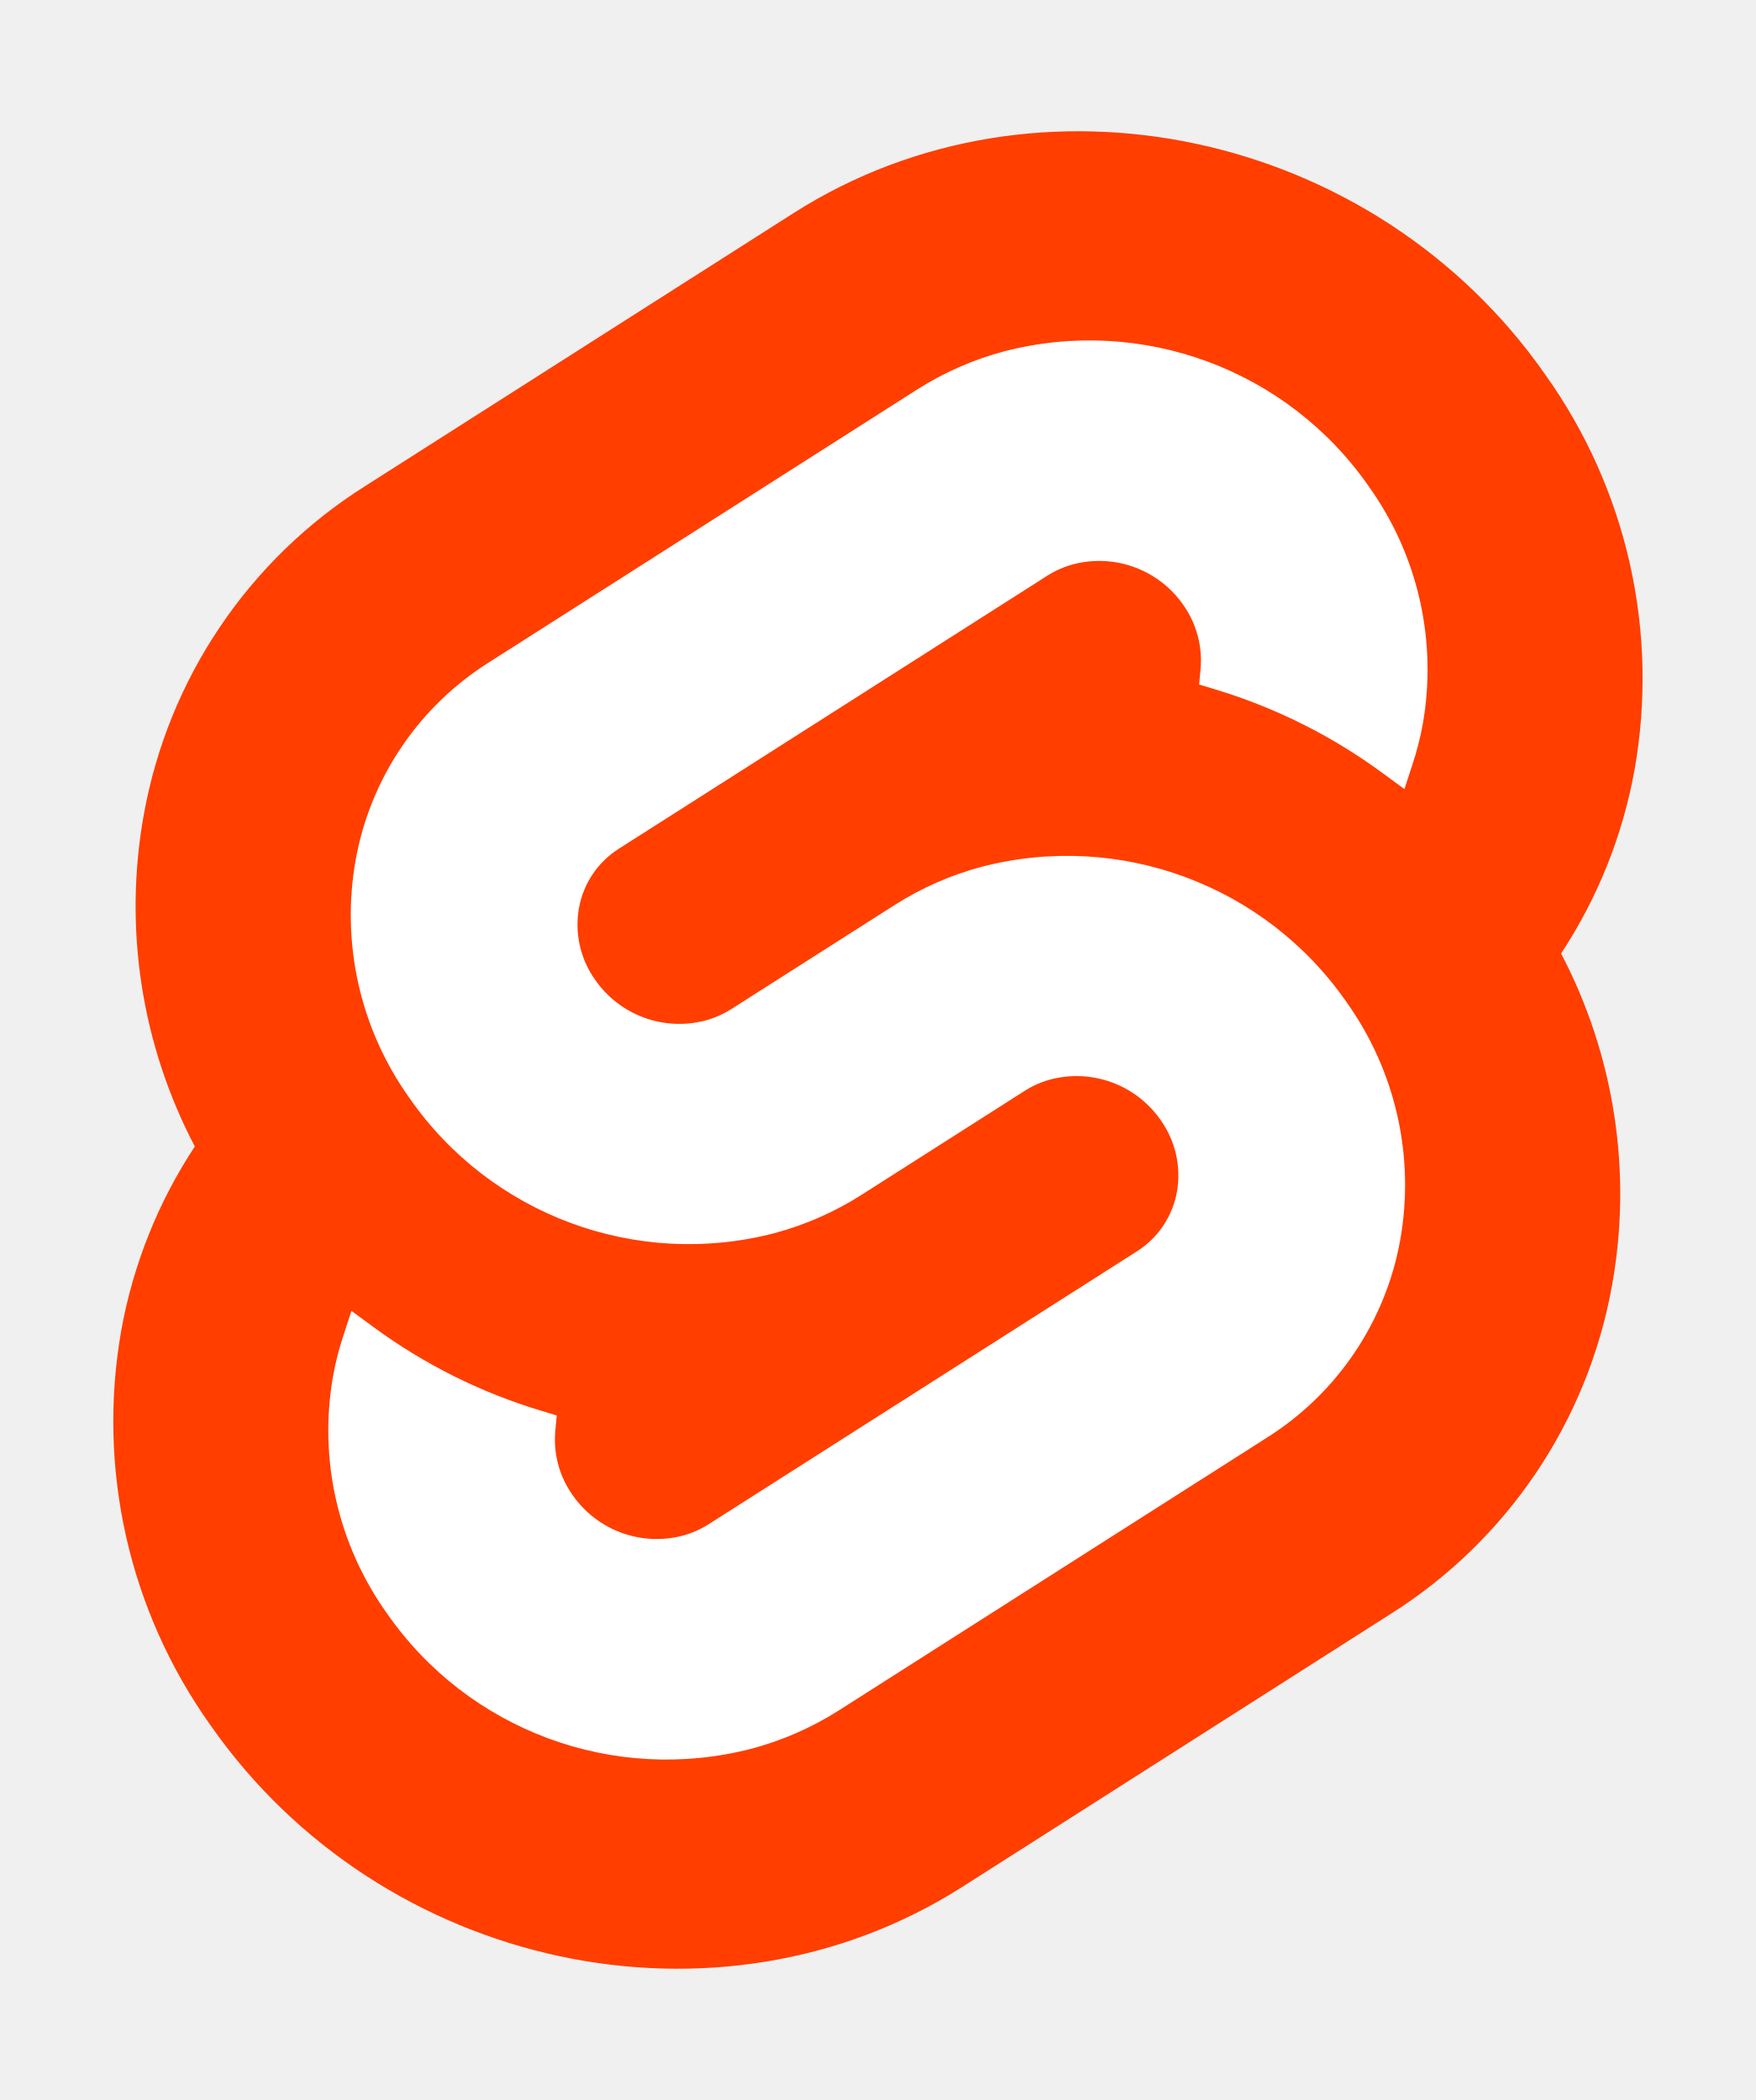
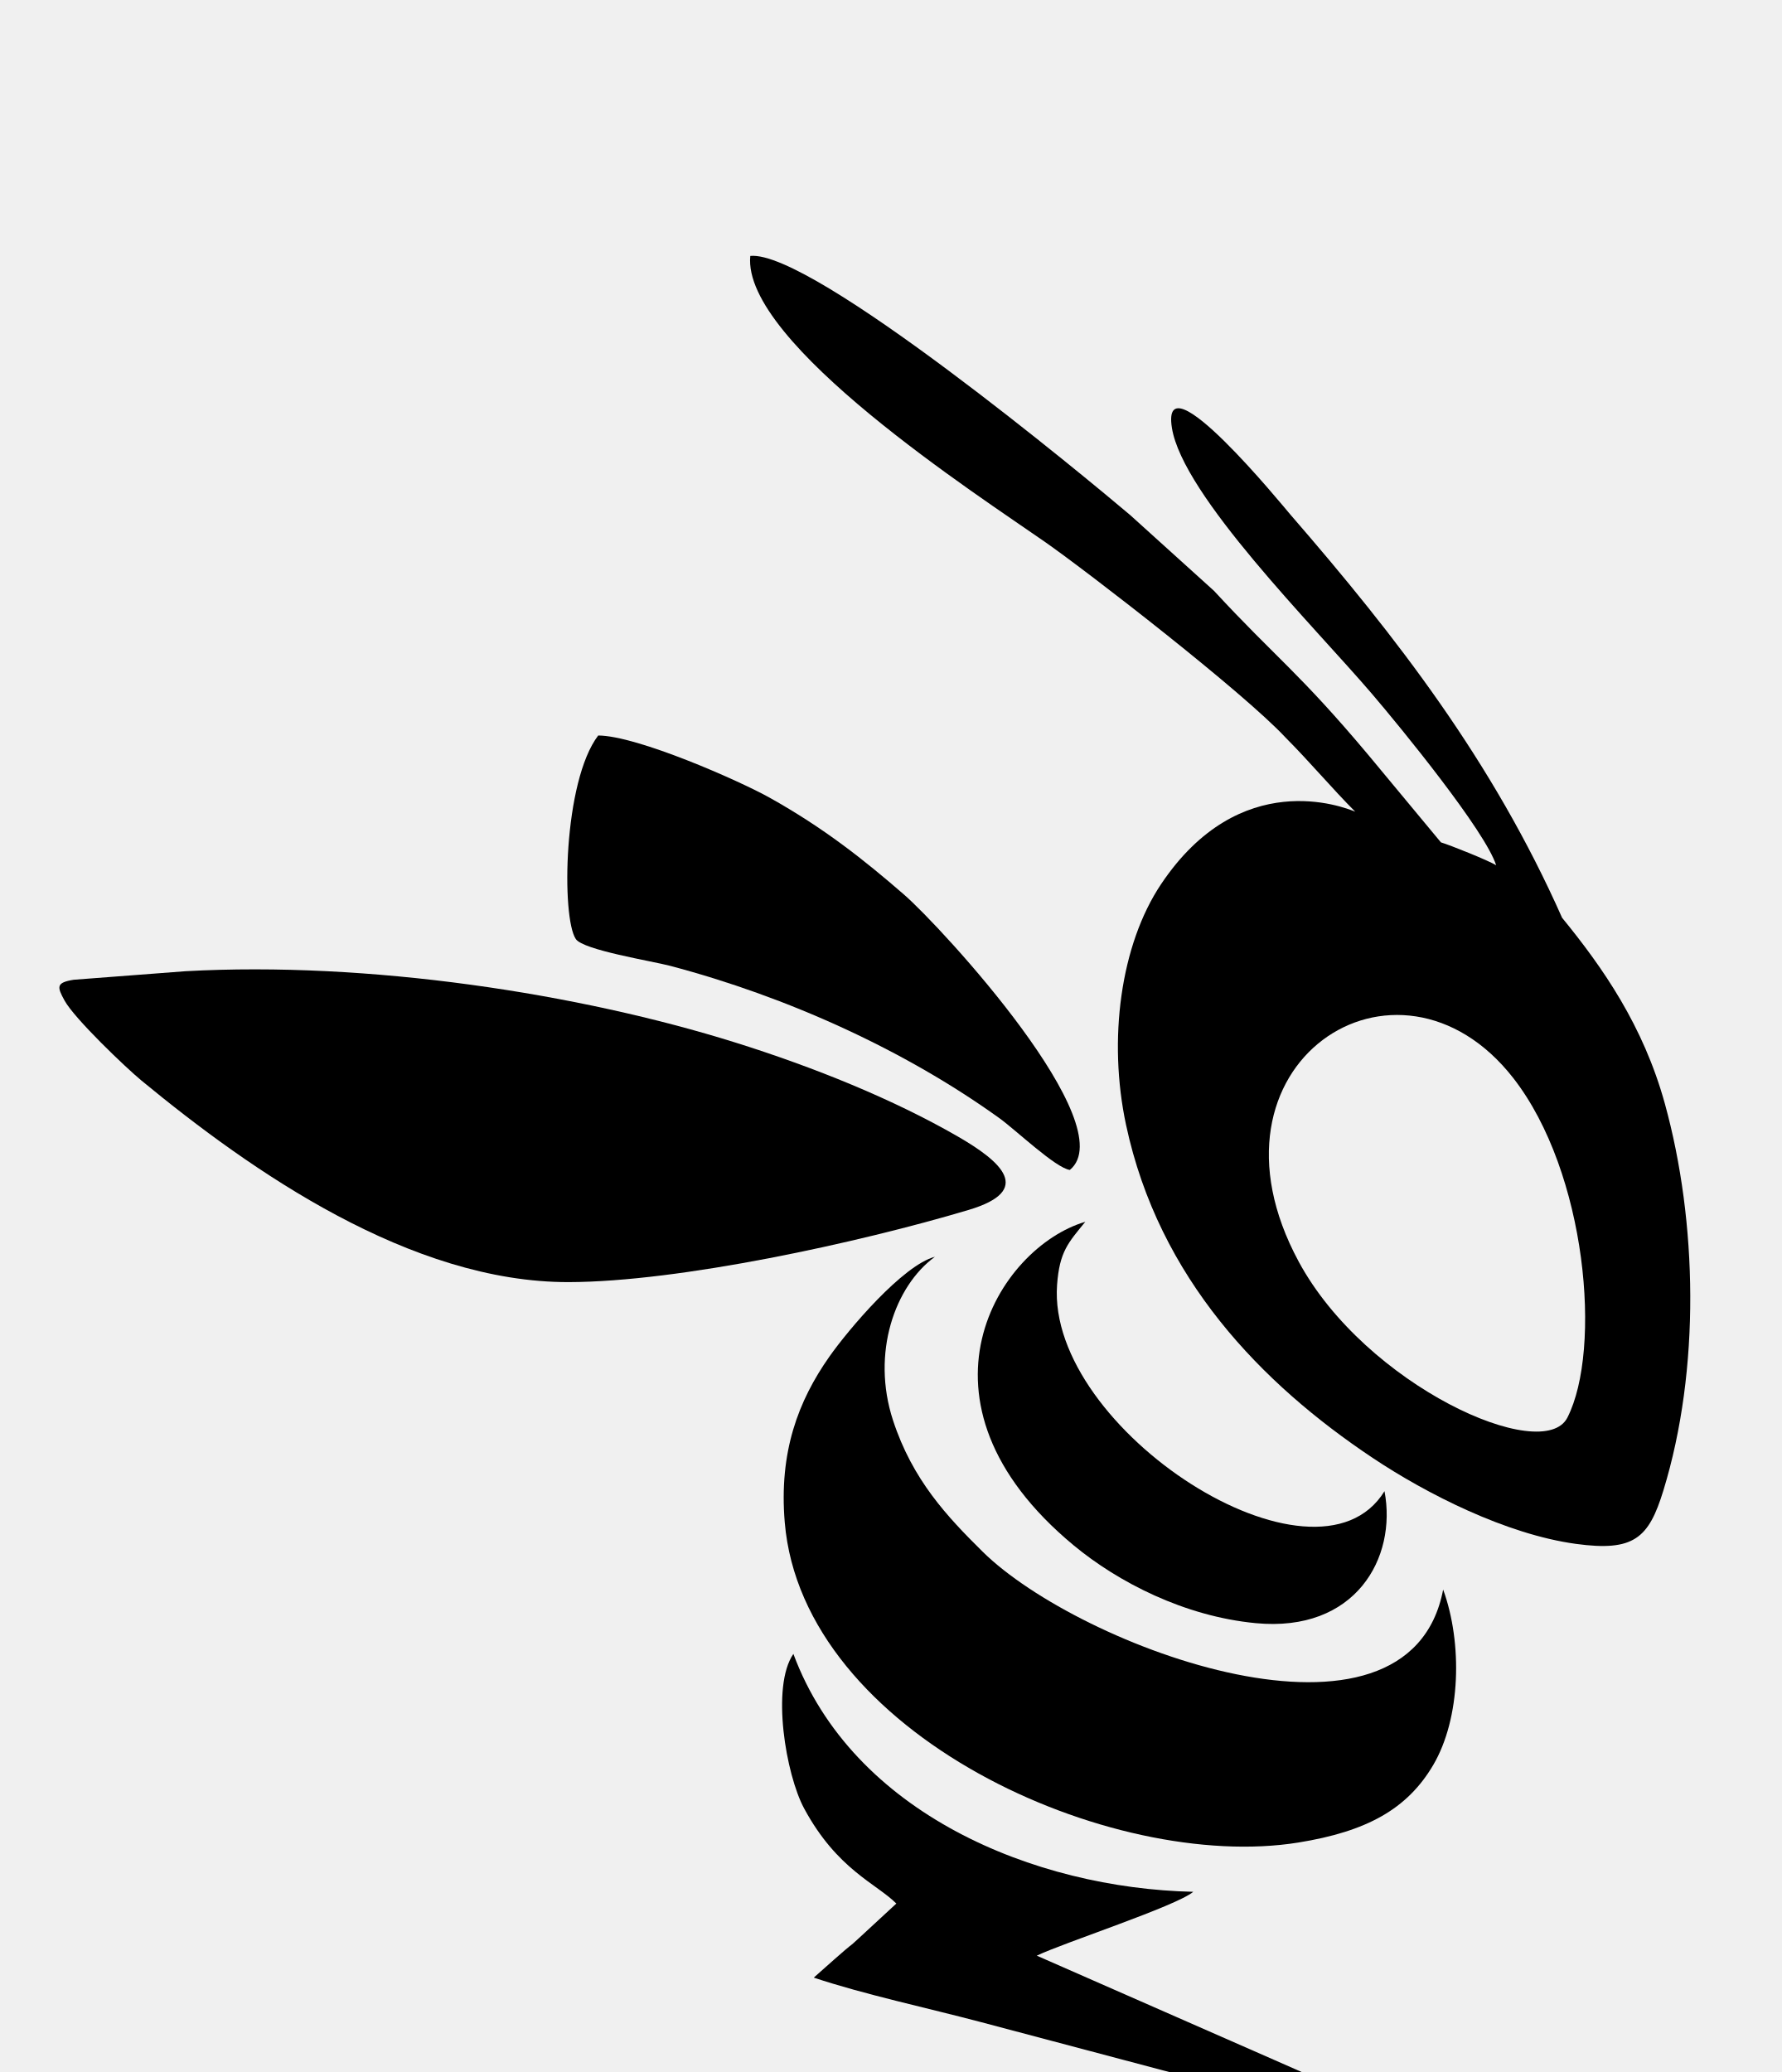
- <svg xmlns="http://www.w3.org/2000/svg" width="107" height="128" viewBox="0 0 107 128">
-   <path d="M94.157 22.819c-10.4-14.885-30.94-19.297-45.792-9.835L22.282 29.608A29.92 29.92 0 0 0 8.764 49.65a31.5 31.5 0 0 0 3.108 20.231 30 30 0 0 0-4.477 11.183 31.9 31.9 0 0 0 5.448 24.116c10.402 14.887 30.942 19.297 45.791 9.835l26.083-16.624A29.92 29.92 0 0 0 98.235 78.35a31.53 31.53 0 0 0-3.105-20.232 30 30 0 0 0 4.474-11.182 31.88 31.88 0 0 0-5.447-24.116" style="fill:#ff3e00" />
-   <path d="M45.817 106.582a20.72 20.72 0 0 1-22.237-8.243 19.17 19.17 0 0 1-3.277-14.503 18 18 0 0 1 .624-2.435l.49-1.498 1.337.981a33.6 33.6 0 0 0 10.203 5.098l.97.294-.09.968a5.85 5.85 0 0 0 1.052 3.878 6.24 6.24 0 0 0 6.695 2.485 5.8 5.8 0 0 0 1.603-.704L69.27 76.28a5.43 5.43 0 0 0 2.45-3.631 5.8 5.8 0 0 0-.987-4.371 6.24 6.24 0 0 0-6.698-2.487 5.7 5.7 0 0 0-1.6.704l-9.953 6.345a19 19 0 0 1-5.296 2.326 20.72 20.72 0 0 1-22.237-8.243 19.17 19.17 0 0 1-3.277-14.502 17.99 17.99 0 0 1 8.13-12.052l26.081-16.623a19 19 0 0 1 5.3-2.329 20.72 20.72 0 0 1 22.237 8.243 19.17 19.17 0 0 1 3.277 14.503 18 18 0 0 1-.624 2.435l-.49 1.498-1.337-.98a33.6 33.6 0 0 0-10.203-5.1l-.97-.294.09-.968a5.86 5.86 0 0 0-1.052-3.878 6.24 6.24 0 0 0-6.696-2.485 5.8 5.8 0 0 0-1.602.704L37.73 51.72a5.42 5.42 0 0 0-2.449 3.63 5.79 5.79 0 0 0 .986 4.372 6.24 6.24 0 0 0 6.698 2.486 5.8 5.8 0 0 0 1.602-.704l9.952-6.342a19 19 0 0 1 5.295-2.328 20.72 20.72 0 0 1 22.237 8.242 19.17 19.17 0 0 1 3.277 14.503 18 18 0 0 1-8.13 12.053l-26.081 16.622a19 19 0 0 1-5.3 2.328" style="fill:#fff" />
+ <svg xmlns="http://www.w3.org/2000/svg" viewBox="0 0 196 228" version="1.1" id="wasp" class="mr-3 mb-3 h-12">
+   <path style="clip-rule:evenodd;fill-rule:evenodd;stroke-width:1.462" d="m 164.63,95.219 c -0.765,-0.505 -5.133,-2.249 -6.08,-2.526 l -7.953,-9.578 C 142.934,73.972 140.337,72.329 133.58,65.014 l -9.221,-8.336 C 119.728,52.756 89.336,27.484 82.557,28.163 c -0.943,9.551 25.253,26.458 32.409,31.458 4.79,3.346 21.855,16.554 26.481,21.532 2.637,2.644 5.165,5.657 7.672,8.162 -1.278,-0.522 -12.672,-5.009 -21.367,7.984 -4.456,6.659 -5.857,17.101 -3.848,26.487 3.612,16.889 14.903,28.473 27.126,36.634 5.946,3.969 14.705,8.417 22.363,9.465 6.394,0.876 8.022,-0.614 9.635,-5.873 4.092,-13.344 3.741,-29.584 0.167,-42.548 -2.374,-8.611 -6.84,-15.001 -11.315,-20.478 -7.64,-17.219 -18.168,-30.841 -29.899,-44.367 -0.702,-0.809 -14.303,-17.525 -13.032,-9.54 1.186,7.45 15.622,21.801 21.988,29.242 3.242,3.789 12.498,15.129 13.693,18.898 z m -21.732,43.605 c 7.377,13.66 26.901,22.423 29.573,17.159 3.807,-7.497 2.145,-26.965 -5.962,-37.358 -12.716,-16.296 -35.369,-1.575 -23.61,20.198 z" id="head" class="fill-primary-600-400" />
+   <path style="clip-rule:evenodd;fill-rule:evenodd;stroke-width:1.462" d="m 20.384,106.873 -12.272,0.937 c -1.947,0.313 -1.847,0.769 -1.008,2.292 1.097,1.992 6.736,7.378 8.463,8.803 12.139,10.014 29.634,22.212 47.01,22.177 12.182,-0.028 31.905,-4.33 44.013,-7.946 7.187,-2.145 3.602,-5.306 -1.19,-8.073 -7.105,-4.101 -15.811,-7.622 -24.439,-10.329 -17.26,-5.416 -40.42,-8.98 -60.577,-7.861 z" id="large-wing" class="fill-primary-600-400" />
+   <path style="clip-rule:evenodd;fill-rule:evenodd;stroke-width:1.462" d="m 152.341,164.087 c -7.555,12.282 -37.173,-6.817 -36.028,-22.69 0.266,-3.69 1.24,-4.657 3.108,-6.953 -9.522,2.795 -20.393,19.755 -1.287,35.598 4.892,4.055 12.184,7.816 20.03,8.567 10.982,1.052 15.574,-7.173 14.177,-14.522 z" id="small-body" class="fill-primary-600-400" />
+   <path style="clip-rule:evenodd;fill-rule:evenodd;stroke-width:1.462" d="m 98.627,209.465 c -8.882,8.218 -1.353,1.255 -9.086,8.15 5.575,1.857 12.498,3.333 18.407,4.898 l 46.14,12.235 c 2.915,0.733 6.417,1.562 9.648,2.334 -2.417,-1.179 -43.958,-19.368 -49.657,-21.884 2.953,-1.42 15.295,-5.433 17.222,-7.026 -17.522,-0.39 -37.485,-8.643 -44.003,-26.18 -2.474,3.608 -0.816,13.298 1.182,17.004 3.633,6.738 7.963,8.276 10.148,10.468 z" id="tail" class="fill-primary-600-400" />
+   <path style="clip-rule:evenodd;fill-rule:evenodd;stroke-width:1.462" d="m 158.795,174.916 c -3.801,19.881 -40.037,6.353 -50.684,-4.183 -3.868,-3.827 -7.696,-7.864 -9.848,-14.438 -2.426,-7.407 0.215,-14.803 4.611,-18.002 -3.532,0.929 -9.506,7.99 -11.619,10.995 -3.416,4.857 -5.56,10.487 -4.905,18.24 1.971,23.327 35.964,38.545 56.519,35.221 7.513,-1.214 11.973,-3.672 14.83,-8.523 3.042,-5.167 3.239,-13.43 1.097,-19.311 z" id="large-body" class="fill-primary-600-400" />
+   <path style="clip-rule:evenodd;fill:fill-rule:evenodd;stroke-width:1.462" d="M 117.72,128.737 C 123.649,123.872 103.675,102.087 99.459,98.427 95.057,94.607 90.637,91.099 84.656,87.76 81.34,85.91 70.116,80.952 65.824,80.933 c -3.852,5.044 -4.064,20.029 -2.463,22.401 0.819,1.212 8.393,2.42 10.385,2.947 12.882,3.406 25.814,9.272 36.214,16.756 1.813,1.306 6.195,5.49 7.76,5.701 z" id="small-wing" class="fill-primary-600-400" />
</svg>
